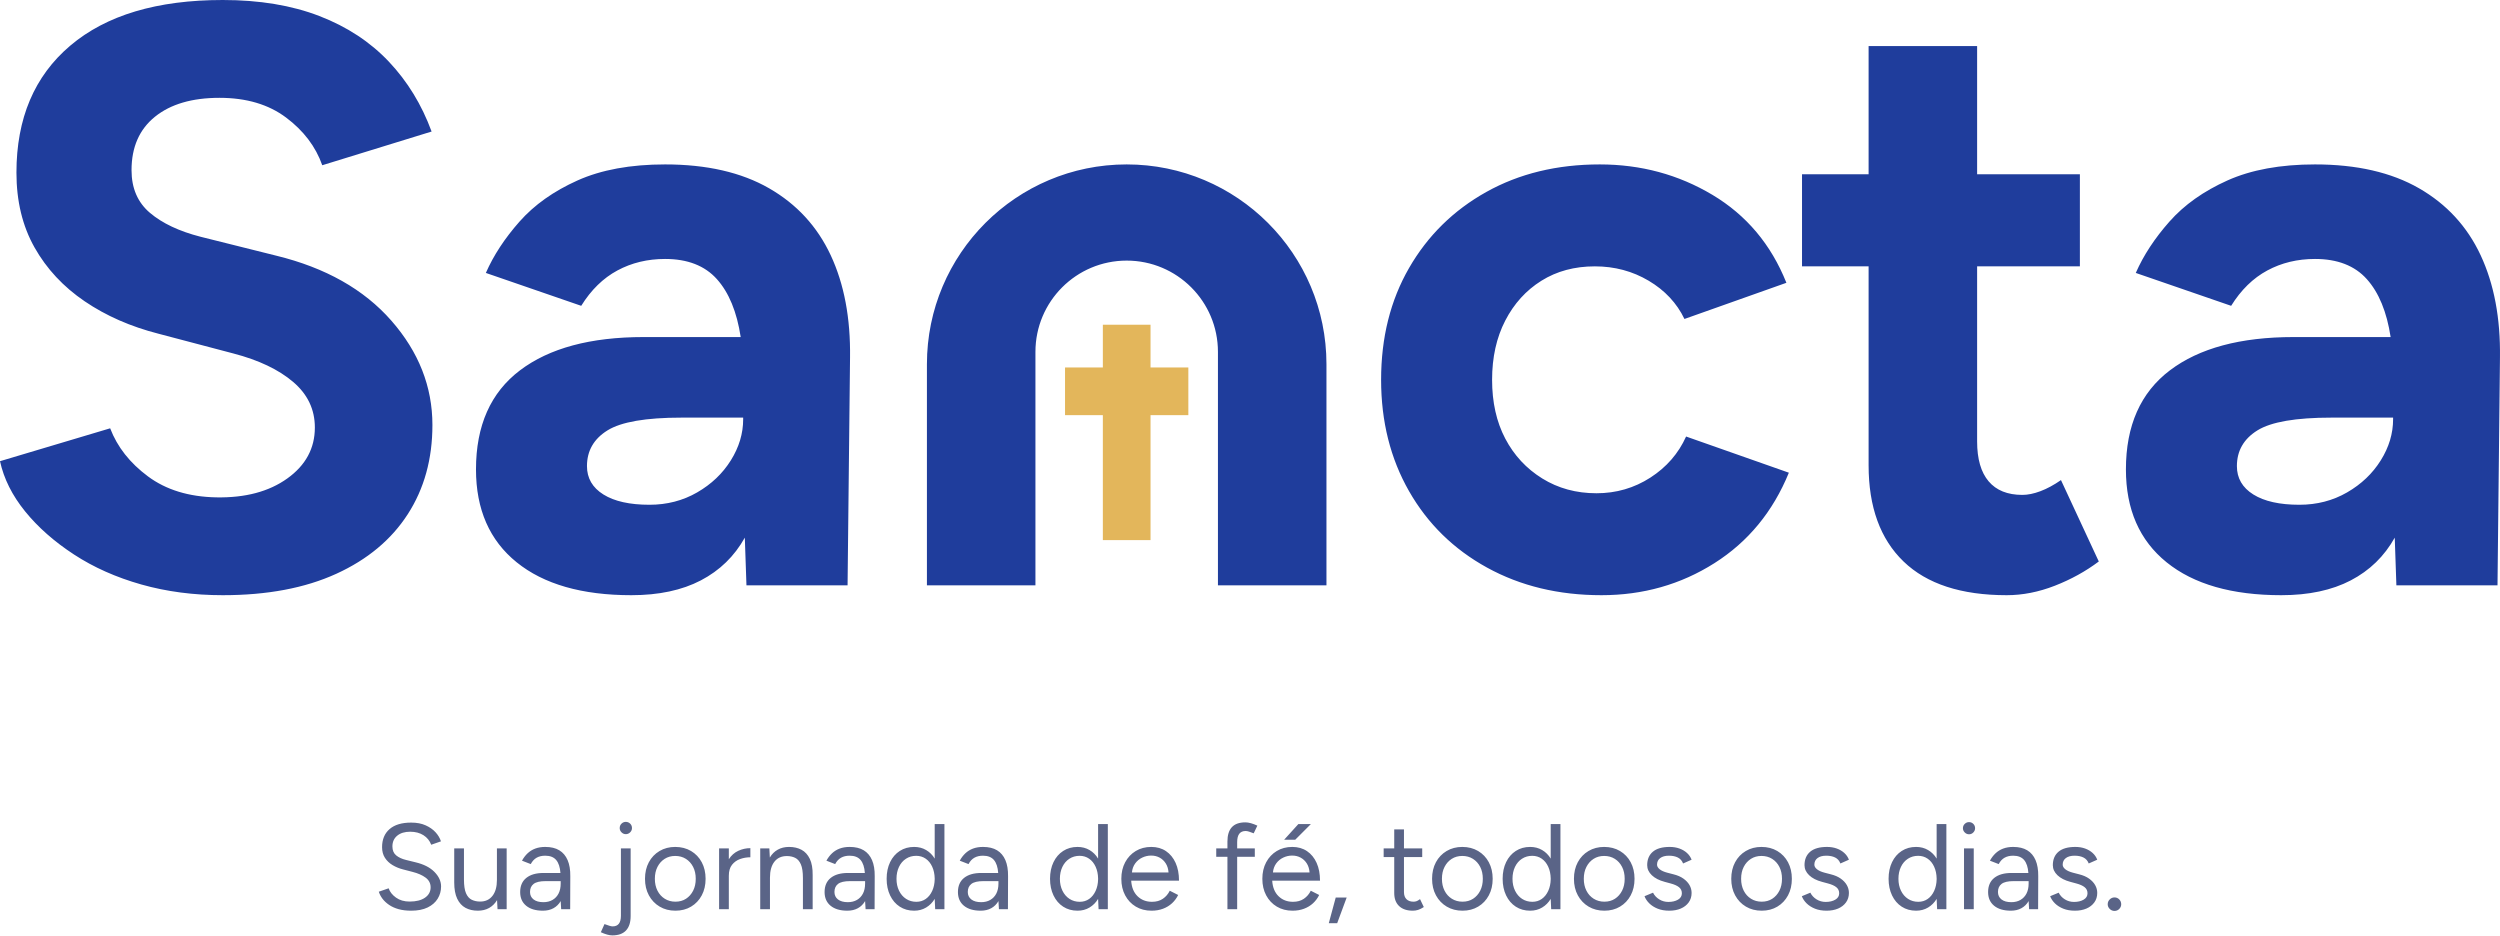
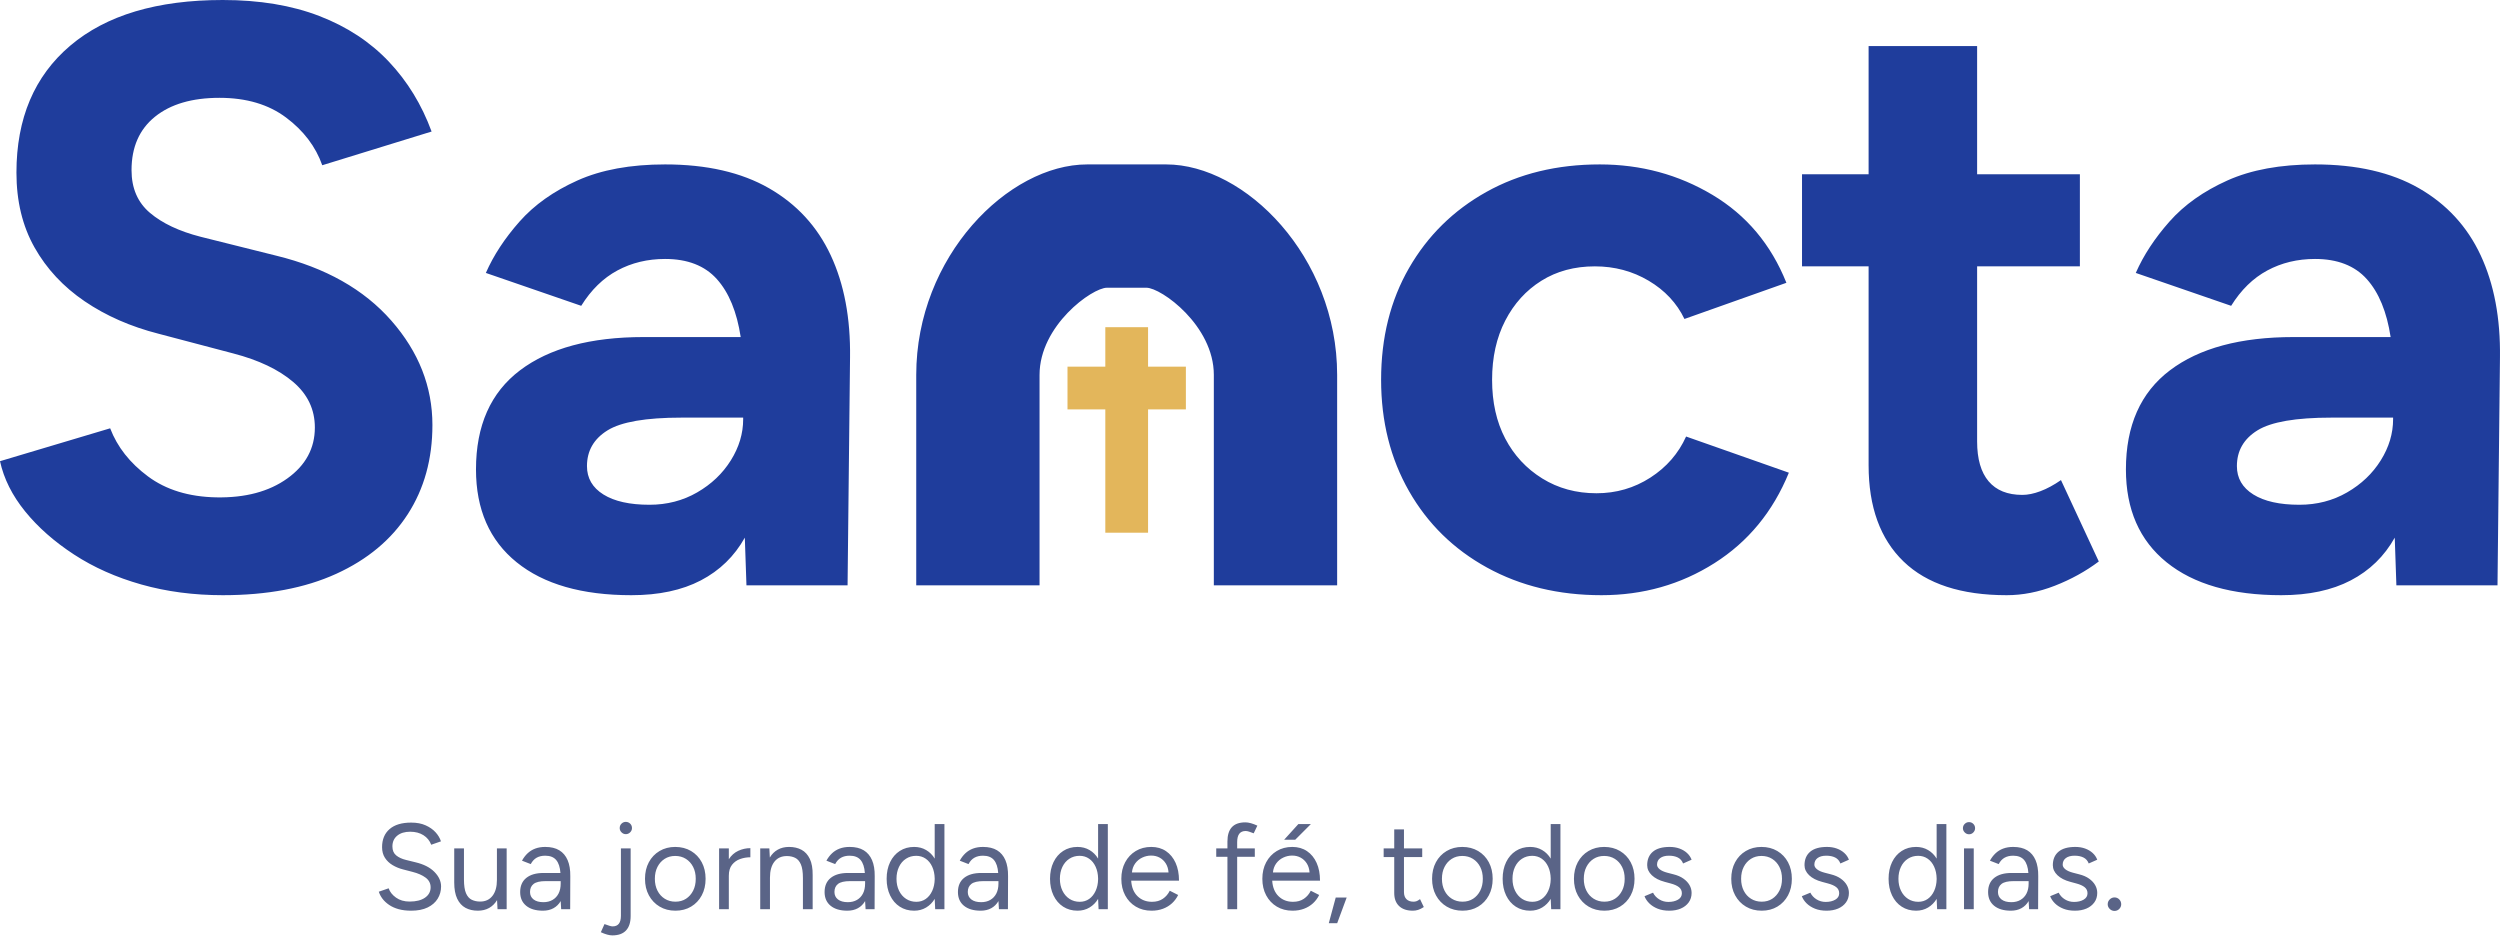
<svg xmlns="http://www.w3.org/2000/svg" viewBox="0 0 3041.039 1137.82" width="304.104" height="113.782">
-   <path fill="#1F3D9C" d="M271 724L271 724Q218 724 172 711Q126 698 90 674.50Q54 651 30.50 622Q7 593 0 561L0 561L134 521Q147 555 180 579.50Q213 604 263 605L263 605Q316 606 349.50 582Q383 558 383 520L383 520Q383 487 356.50 464.50Q330 442 284 430L284 430L193 406Q142 393 103 366.50Q64 340 42 301Q20 262 20 210L20 210Q20 111 85.50 55.50Q151 0 271 0L271 0Q338 0 388.50 19.50Q439 39 473 75Q507 111 525 160L525 160L392 201Q380 167 348 143Q316 119 267 119L267 119Q217 119 188.50 142Q160 165 160 207L160 207Q160 240 182.50 259Q205 278 244 288L244 288L336 311Q426 333 476 390Q526 447 526 517L526 517Q526 579 496 625.50Q466 672 409 698Q352 724 271 724ZM768 724L768 724Q678 724 628.50 684Q579 644 579 571L579 571Q579 491 632.50 450.50Q686 410 783 410L783 410L901 410Q894 364 872 339.50Q850 315 809 315L809 315Q777 315 751 329Q725 343 707 372L707 372L591 332Q605 300 632 269.50Q659 239 702.50 219.50Q746 200 809 200L809 200Q885 200 935.50 229Q986 258 1010.50 310.50Q1035 363 1034 435L1034 435L1031 712L908 712L906 654Q887 688 852.50 706Q818 724 768 724ZM790 614L790 614Q822 614 848 599Q874 584 889 560Q904 536 904 510L904 510L904 508L829 508Q764 508 739 523.50Q714 539 714 567L714 567Q714 589 734 601.50Q754 614 790 614ZM1948 724L1948 724Q1870 724 1809 690.50Q1748 657 1714 597.50Q1680 538 1680 462L1680 462Q1680 385 1714 326Q1748 267 1808 233.50Q1868 200 1946 200L1946 200Q2021 200 2083 237Q2145 274 2173 344L2173 344L2049 388Q2035 359 2005.50 341.50Q1976 324 1940 324L1940 324Q1903 324 1875 341.50Q1847 359 1831 390Q1815 421 1815 462L1815 462Q1815 503 1831 533.50Q1847 564 1876 582Q1905 600 1942 600L1942 600Q1978 600 2007.50 581Q2037 562 2051 531L2051 531L2176 575Q2147 646 2085.50 685Q2024 724 1948 724ZM2441 724L2441 724Q2358 724 2315.50 683Q2273 642 2273 566L2273 566L2273 324L2192 324L2192 212L2273 212L2273 56L2405 56L2405 212L2530 212L2530 324L2405 324L2405 537Q2405 569 2419 585.50Q2433 602 2460 602L2460 602Q2470 602 2482 597.50Q2494 593 2507 584L2507 584L2553 683Q2529 701 2499.50 712.50Q2470 724 2441 724ZM2775 724L2775 724Q2685 724 2635.50 684Q2586 644 2586 571L2586 571Q2586 491 2639.50 450.50Q2693 410 2790 410L2790 410L2908 410Q2901 364 2879 339.50Q2857 315 2816 315L2816 315Q2784 315 2758 329Q2732 343 2714 372L2714 372L2598 332Q2612 300 2639 269.50Q2666 239 2709.50 219.50Q2753 200 2816 200L2816 200Q2892 200 2942.50 229Q2993 258 3017.50 310.50Q3042 363 3041 435L3041 435L3038 712L2915 712L2913 654Q2894 688 2859.50 706Q2825 724 2775 724ZM2797 614L2797 614Q2829 614 2855 599Q2881 584 2896 560Q2911 536 2911 510L2911 510L2911 508L2836 508Q2771 508 2746 523.50Q2721 539 2721 567L2721 567Q2721 589 2741 601.50Q2761 614 2797 614ZM1127.522 712V443A243 243 0 0 1 1613.522 443V712H1481.522V428A111 111 0 0 0 1259.522 428V712Z" />
-   <path fill="#E3B65B" d="M1341.522 395L1399.522 395L1399.522 447L1445.522 447L1445.522 505L1399.522 505L1399.522 657L1341.522 657L1341.522 505L1295.522 505L1295.522 447L1341.522 447Z" />
+   <path fill="#1F3D9C" d="M271 724L271 724Q218 724 172 711Q126 698 90 674.50Q54 651 30.50 622Q7 593 0 561L0 561L134 521Q147 555 180 579.50Q213 604 263 605L263 605Q316 606 349.50 582Q383 558 383 520L383 520Q383 487 356.50 464.50Q330 442 284 430L284 430L193 406Q142 393 103 366.50Q64 340 42 301Q20 262 20 210L20 210Q20 111 85.50 55.50Q151 0 271 0L271 0Q338 0 388.50 19.50Q439 39 473 75Q507 111 525 160L525 160L392 201Q380 167 348 143Q316 119 267 119L267 119Q217 119 188.50 142Q160 165 160 207L160 207Q160 240 182.50 259Q205 278 244 288L244 288L336 311Q426 333 476 390Q526 447 526 517L526 517Q526 579 496 625.50Q466 672 409 698Q352 724 271 724ZM768 724L768 724Q678 724 628.50 684Q579 644 579 571L579 571Q579 491 632.50 450.50Q686 410 783 410L783 410L901 410Q894 364 872 339.50Q850 315 809 315L809 315Q777 315 751 329Q725 343 707 372L707 372L591 332Q605 300 632 269.50Q659 239 702.50 219.50Q746 200 809 200L809 200Q885 200 935.50 229Q986 258 1010.50 310.50Q1035 363 1034 435L1034 435L1031 712L908 712L906 654Q887 688 852.50 706Q818 724 768 724ZM790 614L790 614Q822 614 848 599Q874 584 889 560Q904 536 904 510L904 510L904 508L829 508Q764 508 739 523.50Q714 539 714 567L714 567Q714 589 734 601.50Q754 614 790 614ZM1948 724L1948 724Q1870 724 1809 690.50Q1748 657 1714 597.50Q1680 538 1680 462L1680 462Q1680 385 1714 326Q1748 267 1808 233.50Q1868 200 1946 200L1946 200Q2021 200 2083 237Q2145 274 2173 344L2173 344L2049 388Q2035 359 2005.50 341.50Q1976 324 1940 324L1940 324Q1903 324 1875 341.50Q1847 359 1831 390Q1815 421 1815 462L1815 462Q1815 503 1831 533.50Q1847 564 1876 582Q1905 600 1942 600L1942 600Q1978 600 2007.50 581Q2037 562 2051 531L2051 531L2176 575Q2147 646 2085.50 685Q2024 724 1948 724ZM2441 724L2441 724Q2358 724 2315.50 683Q2273 642 2273 566L2273 566L2273 324L2192 324L2192 212L2273 212L2273 56L2405 56L2405 212L2530 212L2530 324L2405 324L2405 537Q2405 569 2419 585.50Q2433 602 2460 602L2460 602Q2470 602 2482 597.50Q2494 593 2507 584L2507 584L2553 683Q2529 701 2499.50 712.50Q2470 724 2441 724ZM2775 724L2775 724Q2685 724 2635.50 684Q2586 644 2586 571L2586 571Q2586 491 2639.50 450.50Q2693 410 2790 410L2790 410L2908 410Q2901 364 2879 339.50Q2857 315 2816 315L2816 315Q2784 315 2758 329Q2732 343 2714 372L2714 372L2598 332Q2612 300 2639 269.50Q2666 239 2709.50 219.50Q2753 200 2816 200L2816 200Q2892 200 2942.50 229Q2993 258 3017.50 310.50Q3042 363 3041 435L3041 435L3038 712L2915 712L2913 654Q2894 688 2859.50 706Q2825 724 2775 724ZM2797 614L2797 614Q2829 614 2855 599Q2881 584 2896 560Q2911 536 2911 510L2911 510L2911 508L2836 508Q2771 508 2746 523.50Q2721 539 2721 567L2721 567Q2721 589 2741 601.50Q2761 614 2797 614ZM1114.522 712V456C1114.522 312 1226.522 200 1322.522 200H1418.522C1514.522 200 1626.522 312 1626.522 456V712H1476.522V456C1476.522 396 1412.522 350 1394.522 350H1346.522C1328.522 350 1264.522 396 1264.522 456V712Z" />
+   <path fill="#E3B65B" d="M1344.522 398L1396.522 398L1396.522 446L1442.522 446L1442.522 498L1396.522 498L1396.522 648L1344.522 648L1344.522 498L1298.522 498L1298.522 446L1344.522 446Z" />
  <path fill="#5A6487" d="M500.13 1107.78L500.13 1107.78Q491.55 1107.78 484.89 1105.93Q478.23 1104.08 473.35 1100.75Q468.46 1097.42 465.35 1093.35Q462.25 1089.28 460.77 1084.69L460.77 1084.69L472.75 1080.54Q474.97 1087.06 481.71 1091.87Q488.44 1096.68 498.21 1096.68L498.21 1096.68Q510.20 1096.68 517.01 1091.94Q523.81 1087.20 523.81 1079.36L523.81 1079.36Q523.81 1072.11 517.75 1067.59Q511.68 1063.08 501.76 1060.56L501.76 1060.56L490.37 1057.60Q483.41 1055.83 477.56 1052.35Q471.72 1048.87 468.24 1043.47Q464.76 1038.07 464.76 1030.52L464.76 1030.52Q464.76 1016.46 473.86 1008.54Q482.97 1000.62 500.13 1000.62L500.13 1000.62Q510.35 1000.62 517.75 1003.95Q525.15 1007.28 529.81 1012.39Q534.47 1017.50 536.39 1023.42L536.39 1023.42L524.55 1027.56Q521.74 1020.16 515.08 1015.94Q508.42 1011.72 498.95 1011.72L498.95 1011.72Q489.03 1011.72 483.19 1016.53Q477.34 1021.34 477.34 1029.63L477.34 1029.63Q477.34 1036.74 481.93 1040.51Q486.52 1044.28 493.92 1046.06L493.92 1046.06L505.31 1048.87Q520.41 1052.42 528.48 1060.64Q536.54 1068.85 536.54 1078.32L536.54 1078.32Q536.54 1086.46 532.40 1093.20Q528.25 1099.93 520.19 1103.85Q512.12 1107.78 500.13 1107.78ZM581.24 1107.78L581.24 1107.78Q572.65 1107.78 566.22 1104.30Q559.78 1100.82 556.15 1093.20Q552.53 1085.58 552.53 1073.44L552.53 1073.44L552.53 1032L564.37 1032L564.37 1069.89Q564.37 1080.84 566.88 1086.61Q569.40 1092.38 573.91 1094.53Q578.43 1096.68 584.05 1096.68L584.05 1096.68Q593.67 1096.68 599.07 1089.72Q604.47 1082.76 604.47 1070.33L604.47 1070.33L604.47 1032L616.31 1032L616.31 1106L605.21 1106L604.62 1094.90Q600.92 1101.12 595.00 1104.45Q589.08 1107.78 581.24 1107.78ZM660.42 1107.78L660.42 1107.78Q647.39 1107.78 640.07 1101.78Q632.74 1095.79 632.74 1085.13L632.74 1085.13Q632.74 1073.88 640.22 1067.89Q647.69 1061.90 661.16 1061.90L661.16 1061.90L681.73 1061.90Q680.99 1051.39 676.55 1046.13Q672.11 1040.88 663.23 1040.88L663.23 1040.88Q657.16 1040.88 652.80 1043.32Q648.43 1045.76 645.62 1051.09L645.62 1051.09L634.96 1046.95Q637.77 1041.77 641.77 1037.99Q645.77 1034.22 651.09 1032.22Q656.42 1030.22 663.23 1030.22L663.23 1030.22Q673.59 1030.22 680.32 1034.29Q687.06 1038.36 690.46 1046.28Q693.87 1054.20 693.72 1065.89L693.72 1065.89L693.57 1106L682.62 1106L682.03 1096.08Q678.77 1101.71 673.29 1104.74Q667.82 1107.78 660.42 1107.78ZM661.01 1097.42L661.01 1097.42Q667.37 1097.42 672.11 1094.68Q676.85 1091.94 679.44 1086.91Q682.03 1081.88 682.03 1074.77L682.03 1074.77L682.03 1071.81L663.82 1071.81Q653.46 1071.81 649.10 1075.22Q644.73 1078.62 644.73 1084.98L644.73 1084.98Q644.73 1090.76 649.02 1094.09Q653.31 1097.42 661.01 1097.42ZM761.21 1014.68L761.21 1014.68Q758.25 1014.68 756.03 1012.46Q753.81 1010.24 753.81 1007.28L753.81 1007.28Q753.81 1004.03 756.03 1001.88Q758.25 999.74 761.21 999.74L761.21 999.74Q764.31 999.74 766.53 1001.88Q768.75 1004.03 768.75 1007.28L768.75 1007.28Q768.75 1010.24 766.53 1012.46Q764.31 1014.68 761.21 1014.68ZM744.78 1137.82L744.78 1137.82Q739.30 1137.82 730.87 1133.97L730.87 1133.97L735.31 1124.06Q738.86 1125.39 741.30 1126.13Q743.74 1126.87 745.22 1126.87L745.22 1126.87Q755.29 1126.87 755.29 1113.99L755.29 1113.99L755.29 1032L767.13 1032L767.13 1114.29Q767.13 1125.83 761.50 1131.83Q755.88 1137.82 744.78 1137.82ZM821.59 1107.78L821.59 1107.78Q810.79 1107.78 802.42 1102.82Q794.06 1097.86 789.33 1089.13Q784.59 1080.40 784.59 1069L784.59 1069Q784.59 1057.60 789.25 1048.87Q793.91 1040.14 802.28 1035.18Q810.64 1030.22 821.29 1030.22L821.29 1030.22Q832.25 1030.22 840.61 1035.18Q848.97 1040.14 853.63 1048.87Q858.29 1057.60 858.29 1069L858.29 1069Q858.29 1080.40 853.63 1089.13Q848.97 1097.86 840.68 1102.82Q832.39 1107.78 821.59 1107.78ZM821.59 1096.82L821.59 1096.82Q828.99 1096.82 834.47 1093.27Q839.94 1089.72 843.12 1083.50Q846.31 1077.29 846.31 1069L846.31 1069Q846.31 1060.71 843.12 1054.50Q839.94 1048.28 834.32 1044.73Q828.69 1041.18 821.29 1041.18L821.29 1041.18Q814.04 1041.18 808.49 1044.73Q802.94 1048.28 799.76 1054.50Q796.58 1060.71 796.58 1069L796.58 1069Q796.58 1077.14 799.76 1083.43Q802.94 1089.72 808.64 1093.27Q814.34 1096.82 821.59 1096.82ZM886.56 1106L874.72 1106L874.72 1032L886.56 1032L886.56 1045.17Q891.00 1038.22 898.03 1034.96Q905.06 1031.70 912.76 1031.70L912.76 1031.70L912.76 1042.80Q906.25 1042.80 900.25 1044.95Q894.26 1047.10 890.41 1051.98Q886.56 1056.86 886.56 1065.30L886.56 1065.30L886.56 1106ZM936.59 1106L924.75 1106L924.75 1032L935.85 1032L936.44 1043.10Q940.14 1036.88 946.06 1033.55Q951.98 1030.22 959.82 1030.22L959.82 1030.22Q968.55 1030.22 974.99 1033.70Q981.43 1037.18 985.06 1044.73Q988.68 1052.28 988.53 1064.56L988.53 1064.56L988.53 1106L976.69 1106L976.69 1068.11Q976.69 1057.16 974.18 1051.39Q971.66 1045.62 967.22 1043.47Q962.78 1041.32 957.16 1041.32L957.16 1041.32Q947.39 1041.32 941.99 1048.21Q936.59 1055.09 936.59 1067.67L936.59 1067.67L936.59 1106ZM1030.71 1107.78L1030.71 1107.78Q1017.69 1107.78 1010.36 1101.78Q1003.04 1095.79 1003.04 1085.13L1003.04 1085.13Q1003.04 1073.88 1010.51 1067.89Q1017.99 1061.90 1031.45 1061.90L1031.45 1061.90L1052.03 1061.90Q1051.29 1051.39 1046.85 1046.13Q1042.41 1040.88 1033.53 1040.88L1033.53 1040.88Q1027.46 1040.88 1023.09 1043.32Q1018.73 1045.76 1015.91 1051.09L1015.91 1051.09L1005.26 1046.95Q1008.07 1041.77 1012.07 1037.99Q1016.06 1034.22 1021.39 1032.22Q1026.72 1030.22 1033.53 1030.22L1033.53 1030.22Q1043.89 1030.22 1050.62 1034.29Q1057.35 1038.36 1060.76 1046.28Q1064.16 1054.20 1064.01 1065.89L1064.01 1065.89L1063.87 1106L1052.91 1106L1052.32 1096.08Q1049.07 1101.71 1043.59 1104.74Q1038.11 1107.78 1030.71 1107.78ZM1031.31 1097.42L1031.31 1097.42Q1037.67 1097.42 1042.41 1094.68Q1047.14 1091.94 1049.73 1086.91Q1052.32 1081.88 1052.32 1074.77L1052.32 1074.77L1052.32 1071.81L1034.12 1071.81Q1023.76 1071.81 1019.39 1075.22Q1015.03 1078.62 1015.03 1084.98L1015.03 1084.98Q1015.03 1090.76 1019.32 1094.09Q1023.61 1097.42 1031.31 1097.42ZM1111.97 1107.78L1111.97 1107.78Q1102.05 1107.78 1094.50 1102.89Q1086.95 1098.01 1082.74 1089.20Q1078.52 1080.40 1078.52 1069L1078.52 1069Q1078.52 1057.46 1082.74 1048.72Q1086.95 1039.99 1094.50 1035.11Q1102.05 1030.22 1111.97 1030.22L1111.97 1030.22Q1120.11 1030.22 1126.54 1034.00Q1132.98 1037.77 1136.98 1044.43L1136.98 1044.43L1136.98 1002.40L1148.82 1002.40L1148.82 1106L1137.57 1106L1136.98 1093.42Q1132.98 1100.08 1126.54 1103.93Q1120.11 1107.78 1111.97 1107.78ZM1114.63 1096.97L1114.63 1096.97Q1121.14 1096.97 1126.10 1093.49Q1131.06 1090.02 1133.94 1083.73Q1136.83 1077.44 1136.98 1069.59L1136.98 1069.59L1136.98 1068.56Q1136.83 1060.56 1133.94 1054.27Q1131.06 1047.98 1126.03 1044.51Q1120.99 1041.03 1114.48 1041.03L1114.48 1041.03Q1107.53 1041.03 1102.05 1044.58Q1096.57 1048.13 1093.54 1054.50Q1090.51 1060.86 1090.51 1069L1090.51 1069Q1090.51 1077.14 1093.61 1083.50Q1096.72 1089.87 1102.20 1093.42Q1107.67 1096.97 1114.63 1096.97ZM1192.92 1107.78L1192.92 1107.78Q1179.90 1107.78 1172.57 1101.78Q1165.25 1095.79 1165.25 1085.13L1165.25 1085.13Q1165.25 1073.88 1172.72 1067.89Q1180.19 1061.90 1193.66 1061.90L1193.66 1061.90L1214.23 1061.90Q1213.49 1051.39 1209.05 1046.13Q1204.61 1040.88 1195.73 1040.88L1195.73 1040.88Q1189.67 1040.88 1185.30 1043.32Q1180.93 1045.76 1178.12 1051.09L1178.12 1051.09L1167.47 1046.95Q1170.28 1041.77 1174.27 1037.99Q1178.27 1034.22 1183.60 1032.22Q1188.93 1030.22 1195.73 1030.22L1195.73 1030.22Q1206.09 1030.22 1212.83 1034.29Q1219.56 1038.36 1222.97 1046.28Q1226.37 1054.20 1226.22 1065.89L1226.22 1065.89L1226.07 1106L1215.12 1106L1214.53 1096.08Q1211.27 1101.71 1205.80 1104.74Q1200.32 1107.78 1192.92 1107.78ZM1193.51 1097.42L1193.51 1097.42Q1199.88 1097.42 1204.61 1094.68Q1209.35 1091.94 1211.94 1086.91Q1214.53 1081.88 1214.53 1074.77L1214.53 1074.77L1214.53 1071.81L1196.33 1071.81Q1185.97 1071.81 1181.60 1075.22Q1177.23 1078.62 1177.23 1084.98L1177.23 1084.98Q1177.23 1090.76 1181.53 1094.09Q1185.82 1097.42 1193.51 1097.42ZM1310.73 1107.78L1310.73 1107.78Q1300.81 1107.78 1293.27 1102.89Q1285.72 1098.01 1281.50 1089.20Q1277.28 1080.40 1277.28 1069L1277.28 1069Q1277.28 1057.46 1281.50 1048.72Q1285.72 1039.99 1293.27 1035.11Q1300.81 1030.22 1310.73 1030.22L1310.73 1030.22Q1318.87 1030.22 1325.31 1034.00Q1331.75 1037.77 1335.74 1044.43L1335.74 1044.43L1335.74 1002.40L1347.58 1002.40L1347.58 1106L1336.33 1106L1335.74 1093.42Q1331.75 1100.08 1325.31 1103.93Q1318.87 1107.78 1310.73 1107.78ZM1313.39 1096.97L1313.39 1096.97Q1319.91 1096.97 1324.86 1093.49Q1329.82 1090.02 1332.71 1083.73Q1335.59 1077.44 1335.74 1069.59L1335.74 1069.59L1335.74 1068.56Q1335.59 1060.56 1332.71 1054.27Q1329.82 1047.98 1324.79 1044.51Q1319.76 1041.03 1313.25 1041.03L1313.25 1041.03Q1306.29 1041.03 1300.81 1044.58Q1295.34 1048.13 1292.30 1054.50Q1289.27 1060.86 1289.27 1069L1289.27 1069Q1289.27 1077.14 1292.38 1083.50Q1295.49 1089.87 1300.96 1093.42Q1306.44 1096.97 1313.39 1096.97ZM1400.71 1107.78L1400.71 1107.78Q1389.91 1107.78 1381.62 1102.82Q1373.33 1097.86 1368.67 1089.13Q1364.01 1080.40 1364.01 1069L1364.01 1069Q1364.01 1057.60 1368.67 1048.87Q1373.33 1040.14 1381.55 1035.18Q1389.76 1030.22 1400.42 1030.22L1400.42 1030.22Q1410.78 1030.22 1418.33 1035.33Q1425.87 1040.44 1430.02 1049.61Q1434.16 1058.79 1434.16 1071.22L1434.16 1071.22L1376.00 1071.22Q1376.74 1083.36 1383.69 1090.16Q1390.65 1096.97 1401.31 1096.97L1401.31 1096.97Q1409.15 1096.97 1414.55 1093.27Q1419.95 1089.57 1422.91 1083.50L1422.91 1083.50L1433.13 1088.68Q1430.31 1094.46 1425.65 1098.75Q1420.99 1103.04 1414.70 1105.41Q1408.41 1107.78 1400.71 1107.78ZM1376.89 1061.30L1376.89 1061.30L1421.43 1061.30Q1420.99 1054.94 1418.10 1050.35Q1415.22 1045.76 1410.63 1043.25Q1406.04 1040.73 1400.27 1040.73L1400.27 1040.73Q1394.65 1040.73 1389.47 1043.17Q1384.29 1045.62 1380.88 1050.28Q1377.48 1054.94 1376.89 1061.30ZM1504.91 1106L1493.07 1106L1493.07 1042.21L1479.45 1042.21L1479.45 1032L1493.07 1032L1493.07 1023.56Q1493.07 1012.02 1498.47 1006.17Q1503.87 1000.33 1514.97 1000.33L1514.97 1000.33Q1517.93 1000.33 1521.63 1001.36Q1525.33 1002.40 1529.47 1004.32L1529.47 1004.32L1525.03 1013.65Q1521.63 1012.32 1519.26 1011.58Q1516.89 1010.84 1515.27 1010.84L1515.27 1010.84Q1510.09 1010.84 1507.50 1014.17Q1504.91 1017.50 1504.91 1024.45L1504.91 1024.45L1504.91 1032L1526.37 1032L1526.37 1042.21L1504.91 1042.21L1504.91 1106ZM1572.25 1107.78L1572.25 1107.78Q1561.44 1107.78 1553.15 1102.82Q1544.87 1097.86 1540.20 1089.13Q1535.54 1080.40 1535.54 1069L1535.54 1069Q1535.54 1057.60 1540.20 1048.87Q1544.87 1040.14 1553.08 1035.18Q1561.29 1030.22 1571.95 1030.22L1571.95 1030.22Q1582.31 1030.22 1589.86 1035.33Q1597.41 1040.44 1601.55 1049.61Q1605.69 1058.79 1605.69 1071.22L1605.69 1071.22L1547.53 1071.22Q1548.27 1083.36 1555.23 1090.16Q1562.18 1096.97 1572.84 1096.97L1572.84 1096.97Q1580.68 1096.97 1586.08 1093.27Q1591.49 1089.57 1594.45 1083.50L1594.45 1083.50L1604.66 1088.68Q1601.85 1094.46 1597.18 1098.75Q1592.52 1103.04 1586.23 1105.41Q1579.94 1107.78 1572.25 1107.78ZM1548.42 1061.30L1548.42 1061.30L1592.97 1061.30Q1592.52 1054.94 1589.64 1050.35Q1586.75 1045.76 1582.16 1043.25Q1577.57 1040.73 1571.80 1040.73L1571.80 1040.73Q1566.18 1040.73 1561.00 1043.17Q1555.82 1045.62 1552.41 1050.28Q1549.01 1054.94 1548.42 1061.30ZM1575.50 1021.49L1562.03 1021.49L1579.35 1002.40L1594.59 1002.40L1575.50 1021.49ZM1626.56 1123.02L1616.35 1123.02L1624.79 1091.79L1638.11 1091.79L1626.56 1123.02ZM1718.62 1107.78L1718.62 1107.78Q1707.81 1107.78 1701.89 1102.15Q1695.97 1096.53 1695.97 1086.32L1695.97 1086.32L1695.97 1042.51L1683.10 1042.51L1683.10 1032L1695.97 1032L1695.97 1008.91L1707.81 1008.91L1707.81 1032L1730.01 1032L1730.01 1042.51L1707.81 1042.51L1707.81 1085.13Q1707.81 1090.76 1710.85 1093.79Q1713.88 1096.82 1719.36 1096.82L1719.36 1096.82Q1721.13 1096.82 1722.84 1096.31Q1724.54 1095.79 1727.35 1093.72L1727.35 1093.72L1731.94 1103.34Q1728.09 1105.85 1724.98 1106.81Q1721.87 1107.78 1718.62 1107.78ZM1779.00 1107.78L1779.00 1107.78Q1768.20 1107.78 1759.84 1102.82Q1751.47 1097.86 1746.74 1089.13Q1742.00 1080.40 1742.00 1069L1742.00 1069Q1742.00 1057.60 1746.66 1048.87Q1751.33 1040.14 1759.69 1035.18Q1768.05 1030.22 1778.71 1030.22L1778.71 1030.22Q1789.66 1030.22 1798.02 1035.18Q1806.38 1040.14 1811.04 1048.87Q1815.71 1057.60 1815.71 1069L1815.71 1069Q1815.71 1080.40 1811.04 1089.13Q1806.38 1097.86 1798.09 1102.82Q1789.81 1107.78 1779.00 1107.78ZM1779.00 1096.82L1779.00 1096.82Q1786.40 1096.82 1791.88 1093.27Q1797.35 1089.72 1800.54 1083.50Q1803.72 1077.29 1803.72 1069L1803.72 1069Q1803.72 1060.71 1800.54 1054.50Q1797.35 1048.28 1791.73 1044.73Q1786.11 1041.18 1778.71 1041.18L1778.71 1041.18Q1771.45 1041.18 1765.90 1044.73Q1760.35 1048.28 1757.17 1054.50Q1753.99 1060.71 1753.99 1069L1753.99 1069Q1753.99 1077.14 1757.17 1083.43Q1760.35 1089.72 1766.05 1093.27Q1771.75 1096.82 1779.00 1096.82ZM1861.29 1107.78L1861.29 1107.78Q1851.37 1107.78 1843.83 1102.89Q1836.28 1098.01 1832.06 1089.20Q1827.84 1080.40 1827.84 1069L1827.84 1069Q1827.84 1057.46 1832.06 1048.72Q1836.28 1039.99 1843.83 1035.11Q1851.37 1030.22 1861.29 1030.22L1861.29 1030.22Q1869.43 1030.22 1875.87 1034.00Q1882.31 1037.77 1886.30 1044.43L1886.30 1044.43L1886.30 1002.40L1898.14 1002.40L1898.14 1106L1886.89 1106L1886.30 1093.42Q1882.31 1100.08 1875.87 1103.93Q1869.43 1107.78 1861.29 1107.78ZM1863.95 1096.97L1863.95 1096.97Q1870.47 1096.97 1875.42 1093.49Q1880.38 1090.02 1883.27 1083.73Q1886.15 1077.44 1886.30 1069.59L1886.30 1069.59L1886.30 1068.56Q1886.15 1060.56 1883.27 1054.27Q1880.38 1047.98 1875.35 1044.51Q1870.32 1041.03 1863.81 1041.03L1863.81 1041.03Q1856.85 1041.03 1851.37 1044.58Q1845.90 1048.13 1842.86 1054.50Q1839.83 1060.86 1839.83 1069L1839.83 1069Q1839.83 1077.14 1842.94 1083.50Q1846.05 1089.87 1851.52 1093.42Q1857.00 1096.97 1863.95 1096.97ZM1951.57 1107.78L1951.57 1107.78Q1940.77 1107.78 1932.40 1102.82Q1924.04 1097.86 1919.31 1089.13Q1914.57 1080.40 1914.57 1069L1914.57 1069Q1914.57 1057.60 1919.23 1048.87Q1923.89 1040.14 1932.26 1035.18Q1940.62 1030.22 1951.27 1030.22L1951.27 1030.22Q1962.23 1030.22 1970.59 1035.18Q1978.95 1040.14 1983.61 1048.87Q1988.27 1057.60 1988.27 1069L1988.27 1069Q1988.27 1080.40 1983.61 1089.13Q1978.95 1097.86 1970.66 1102.82Q1962.37 1107.78 1951.57 1107.78ZM1951.57 1096.82L1951.57 1096.82Q1958.97 1096.82 1964.45 1093.27Q1969.92 1089.72 1973.10 1083.50Q1976.29 1077.29 1976.29 1069L1976.29 1069Q1976.29 1060.71 1973.10 1054.50Q1969.92 1048.28 1964.30 1044.73Q1958.67 1041.18 1951.27 1041.18L1951.27 1041.18Q1944.02 1041.18 1938.47 1044.73Q1932.92 1048.28 1929.74 1054.50Q1926.56 1060.71 1926.56 1069L1926.56 1069Q1926.56 1077.14 1929.74 1083.43Q1932.92 1089.72 1938.62 1093.27Q1944.32 1096.82 1951.57 1096.82ZM2030.60 1107.78L2030.60 1107.78Q2022.46 1107.78 2016.39 1105.33Q2010.33 1102.89 2006.26 1098.90Q2002.19 1094.90 2000.41 1090.16L2000.41 1090.16L2010.77 1085.87Q2013.29 1090.90 2018.32 1094.01Q2023.35 1097.12 2029.42 1097.12L2029.42 1097.12Q2036.37 1097.12 2041.11 1094.38Q2045.85 1091.64 2045.85 1086.61L2045.85 1086.61Q2045.85 1082.02 2042.37 1079.21Q2038.89 1076.40 2032.08 1074.62L2032.08 1074.62L2024.98 1072.70Q2014.91 1070.04 2009.29 1064.63Q2003.67 1059.23 2003.67 1052.42L2003.67 1052.42Q2003.67 1041.92 2010.55 1036.07Q2017.43 1030.22 2031.05 1030.22L2031.05 1030.22Q2037.56 1030.22 2042.89 1032.15Q2048.21 1034.07 2052.06 1037.55Q2055.91 1041.03 2057.69 1045.76L2057.69 1045.76L2047.33 1050.35Q2045.40 1045.32 2040.96 1043.10Q2036.52 1040.88 2030.16 1040.88L2030.16 1040.88Q2023.35 1040.88 2019.50 1043.77Q2015.65 1046.65 2015.65 1051.83L2015.65 1051.83Q2015.65 1054.79 2018.84 1057.38Q2022.02 1059.97 2028.23 1061.60L2028.23 1061.60L2035.63 1063.52Q2042.89 1065.30 2047.77 1068.78Q2052.65 1072.26 2055.17 1076.70Q2057.69 1081.14 2057.69 1086.17L2057.69 1086.17Q2057.69 1092.83 2054.13 1097.71Q2050.58 1102.60 2044.51 1105.19Q2038.45 1107.78 2030.60 1107.78ZM2142.93 1107.78L2142.93 1107.78Q2132.13 1107.78 2123.77 1102.82Q2115.41 1097.86 2110.67 1089.13Q2105.93 1080.40 2105.93 1069L2105.93 1069Q2105.93 1057.60 2110.60 1048.87Q2115.26 1040.14 2123.62 1035.18Q2131.98 1030.22 2142.64 1030.22L2142.64 1030.22Q2153.59 1030.22 2161.95 1035.18Q2170.31 1040.14 2174.98 1048.87Q2179.64 1057.60 2179.64 1069L2179.64 1069Q2179.64 1080.40 2174.98 1089.13Q2170.31 1097.86 2162.03 1102.82Q2153.74 1107.78 2142.93 1107.78ZM2142.93 1096.82L2142.93 1096.82Q2150.33 1096.82 2155.81 1093.27Q2161.29 1089.72 2164.47 1083.50Q2167.65 1077.29 2167.65 1069L2167.65 1069Q2167.65 1060.71 2164.47 1054.50Q2161.29 1048.28 2155.66 1044.73Q2150.04 1041.18 2142.64 1041.18L2142.64 1041.18Q2135.39 1041.18 2129.84 1044.73Q2124.29 1048.28 2121.10 1054.50Q2117.92 1060.71 2117.92 1069L2117.92 1069Q2117.92 1077.14 2121.10 1083.43Q2124.29 1089.72 2129.98 1093.27Q2135.68 1096.82 2142.93 1096.82ZM2221.97 1107.78L2221.97 1107.78Q2213.83 1107.78 2207.76 1105.33Q2201.69 1102.89 2197.62 1098.90Q2193.55 1094.90 2191.77 1090.16L2191.77 1090.16L2202.13 1085.87Q2204.65 1090.90 2209.68 1094.01Q2214.71 1097.12 2220.78 1097.12L2220.78 1097.12Q2227.74 1097.12 2232.47 1094.38Q2237.21 1091.64 2237.21 1086.61L2237.21 1086.61Q2237.21 1082.02 2233.73 1079.21Q2230.25 1076.40 2223.45 1074.62L2223.45 1074.62L2216.34 1072.70Q2206.28 1070.04 2200.65 1064.63Q2195.03 1059.23 2195.03 1052.42L2195.03 1052.42Q2195.03 1041.92 2201.91 1036.07Q2208.79 1030.22 2222.41 1030.22L2222.41 1030.22Q2228.92 1030.22 2234.25 1032.15Q2239.58 1034.07 2243.43 1037.55Q2247.27 1041.03 2249.05 1045.76L2249.05 1045.76L2238.69 1050.35Q2236.77 1045.32 2232.33 1043.10Q2227.89 1040.88 2221.52 1040.88L2221.52 1040.88Q2214.71 1040.88 2210.87 1043.77Q2207.02 1046.65 2207.02 1051.83L2207.02 1051.83Q2207.02 1054.79 2210.20 1057.38Q2213.38 1059.97 2219.60 1061.60L2219.60 1061.60L2227.00 1063.52Q2234.25 1065.30 2239.13 1068.78Q2244.02 1072.26 2246.53 1076.70Q2249.05 1081.14 2249.05 1086.17L2249.05 1086.17Q2249.05 1092.83 2245.50 1097.71Q2241.95 1102.60 2235.88 1105.19Q2229.81 1107.78 2221.97 1107.78ZM2330.75 1107.78L2330.75 1107.78Q2320.83 1107.78 2313.28 1102.89Q2305.73 1098.01 2301.52 1089.20Q2297.30 1080.40 2297.30 1069L2297.30 1069Q2297.30 1057.46 2301.52 1048.72Q2305.73 1039.99 2313.28 1035.11Q2320.83 1030.22 2330.75 1030.22L2330.75 1030.22Q2338.89 1030.22 2345.32 1034.00Q2351.76 1037.77 2355.76 1044.43L2355.76 1044.43L2355.76 1002.40L2367.60 1002.40L2367.60 1106L2356.35 1106L2355.76 1093.42Q2351.76 1100.08 2345.32 1103.93Q2338.89 1107.78 2330.75 1107.78ZM2333.41 1096.97L2333.41 1096.97Q2339.92 1096.97 2344.88 1093.49Q2349.84 1090.02 2352.72 1083.73Q2355.61 1077.44 2355.76 1069.59L2355.76 1069.59L2355.76 1068.56Q2355.61 1060.56 2352.72 1054.27Q2349.84 1047.98 2344.81 1044.51Q2339.77 1041.03 2333.26 1041.03L2333.26 1041.03Q2326.31 1041.03 2320.83 1044.58Q2315.35 1048.13 2312.32 1054.50Q2309.29 1060.86 2309.29 1069L2309.29 1069Q2309.29 1077.14 2312.39 1083.50Q2315.50 1089.87 2320.98 1093.42Q2326.45 1096.97 2333.41 1096.97ZM2400.90 1106L2389.06 1106L2389.06 1032L2400.90 1032L2400.90 1106ZM2395.13 1014.83L2395.13 1014.83Q2392.17 1014.83 2389.95 1012.61Q2387.73 1010.39 2387.73 1007.43L2387.73 1007.43Q2387.73 1004.32 2389.95 1002.18Q2392.17 1000.03 2395.13 1000.03L2395.13 1000.03Q2398.23 1000.03 2400.38 1002.18Q2402.53 1004.32 2402.53 1007.43L2402.53 1007.43Q2402.53 1010.39 2400.38 1012.61Q2398.23 1014.83 2395.13 1014.83ZM2446.04 1107.78L2446.04 1107.78Q2433.01 1107.78 2425.69 1101.78Q2418.36 1095.79 2418.36 1085.13L2418.36 1085.13Q2418.36 1073.88 2425.84 1067.89Q2433.31 1061.90 2446.78 1061.90L2446.78 1061.90L2467.35 1061.90Q2466.61 1051.39 2462.17 1046.13Q2457.73 1040.88 2448.85 1040.88L2448.85 1040.88Q2442.78 1040.88 2438.42 1043.32Q2434.05 1045.76 2431.24 1051.09L2431.24 1051.09L2420.58 1046.95Q2423.39 1041.77 2427.39 1037.99Q2431.39 1034.22 2436.71 1032.22Q2442.04 1030.22 2448.85 1030.22L2448.85 1030.22Q2459.21 1030.22 2465.94 1034.29Q2472.68 1038.36 2476.08 1046.28Q2479.49 1054.20 2479.34 1065.89L2479.34 1065.89L2479.19 1106L2468.24 1106L2467.65 1096.08Q2464.39 1101.71 2458.91 1104.74Q2453.44 1107.78 2446.04 1107.78ZM2446.63 1097.42L2446.63 1097.42Q2452.99 1097.42 2457.73 1094.68Q2462.47 1091.94 2465.06 1086.91Q2467.65 1081.88 2467.65 1074.77L2467.65 1074.77L2467.65 1071.81L2449.44 1071.81Q2439.08 1071.81 2434.72 1075.22Q2430.35 1078.62 2430.35 1084.98L2430.35 1084.98Q2430.35 1090.76 2434.64 1094.09Q2438.93 1097.42 2446.63 1097.42ZM2524.03 1107.78L2524.03 1107.78Q2515.89 1107.78 2509.83 1105.33Q2503.76 1102.89 2499.69 1098.90Q2495.62 1094.90 2493.84 1090.16L2493.84 1090.16L2504.20 1085.87Q2506.72 1090.90 2511.75 1094.01Q2516.78 1097.12 2522.85 1097.12L2522.85 1097.12Q2529.81 1097.12 2534.54 1094.38Q2539.28 1091.64 2539.28 1086.61L2539.28 1086.61Q2539.28 1082.02 2535.80 1079.21Q2532.32 1076.40 2525.51 1074.62L2525.51 1074.62L2518.41 1072.70Q2508.35 1070.04 2502.72 1064.63Q2497.10 1059.23 2497.10 1052.42L2497.10 1052.42Q2497.10 1041.92 2503.98 1036.07Q2510.86 1030.22 2524.48 1030.22L2524.48 1030.22Q2530.99 1030.22 2536.32 1032.15Q2541.65 1034.07 2545.49 1037.55Q2549.34 1041.03 2551.12 1045.76L2551.12 1045.76L2540.76 1050.35Q2538.83 1045.32 2534.39 1043.10Q2529.95 1040.88 2523.59 1040.88L2523.59 1040.88Q2516.78 1040.88 2512.93 1043.77Q2509.09 1046.65 2509.09 1051.83L2509.09 1051.83Q2509.09 1054.79 2512.27 1057.38Q2515.45 1059.97 2521.67 1061.60L2521.67 1061.60L2529.07 1063.52Q2536.32 1065.30 2541.20 1068.78Q2546.09 1072.26 2548.60 1076.70Q2551.12 1081.14 2551.12 1086.17L2551.12 1086.17Q2551.12 1092.83 2547.57 1097.71Q2544.01 1102.60 2537.95 1105.19Q2531.88 1107.78 2524.03 1107.78ZM2572.13 1108.07L2572.13 1108.07Q2568.73 1108.07 2566.29 1105.63Q2563.85 1103.19 2563.85 1099.93L2563.85 1099.93Q2563.85 1096.53 2566.29 1094.09Q2568.73 1091.64 2572.13 1091.64L2572.13 1091.64Q2575.54 1091.64 2577.91 1094.09Q2580.27 1096.53 2580.27 1099.93L2580.27 1099.93Q2580.27 1103.19 2577.91 1105.63Q2575.54 1108.07 2572.13 1108.07Z" />
</svg>
